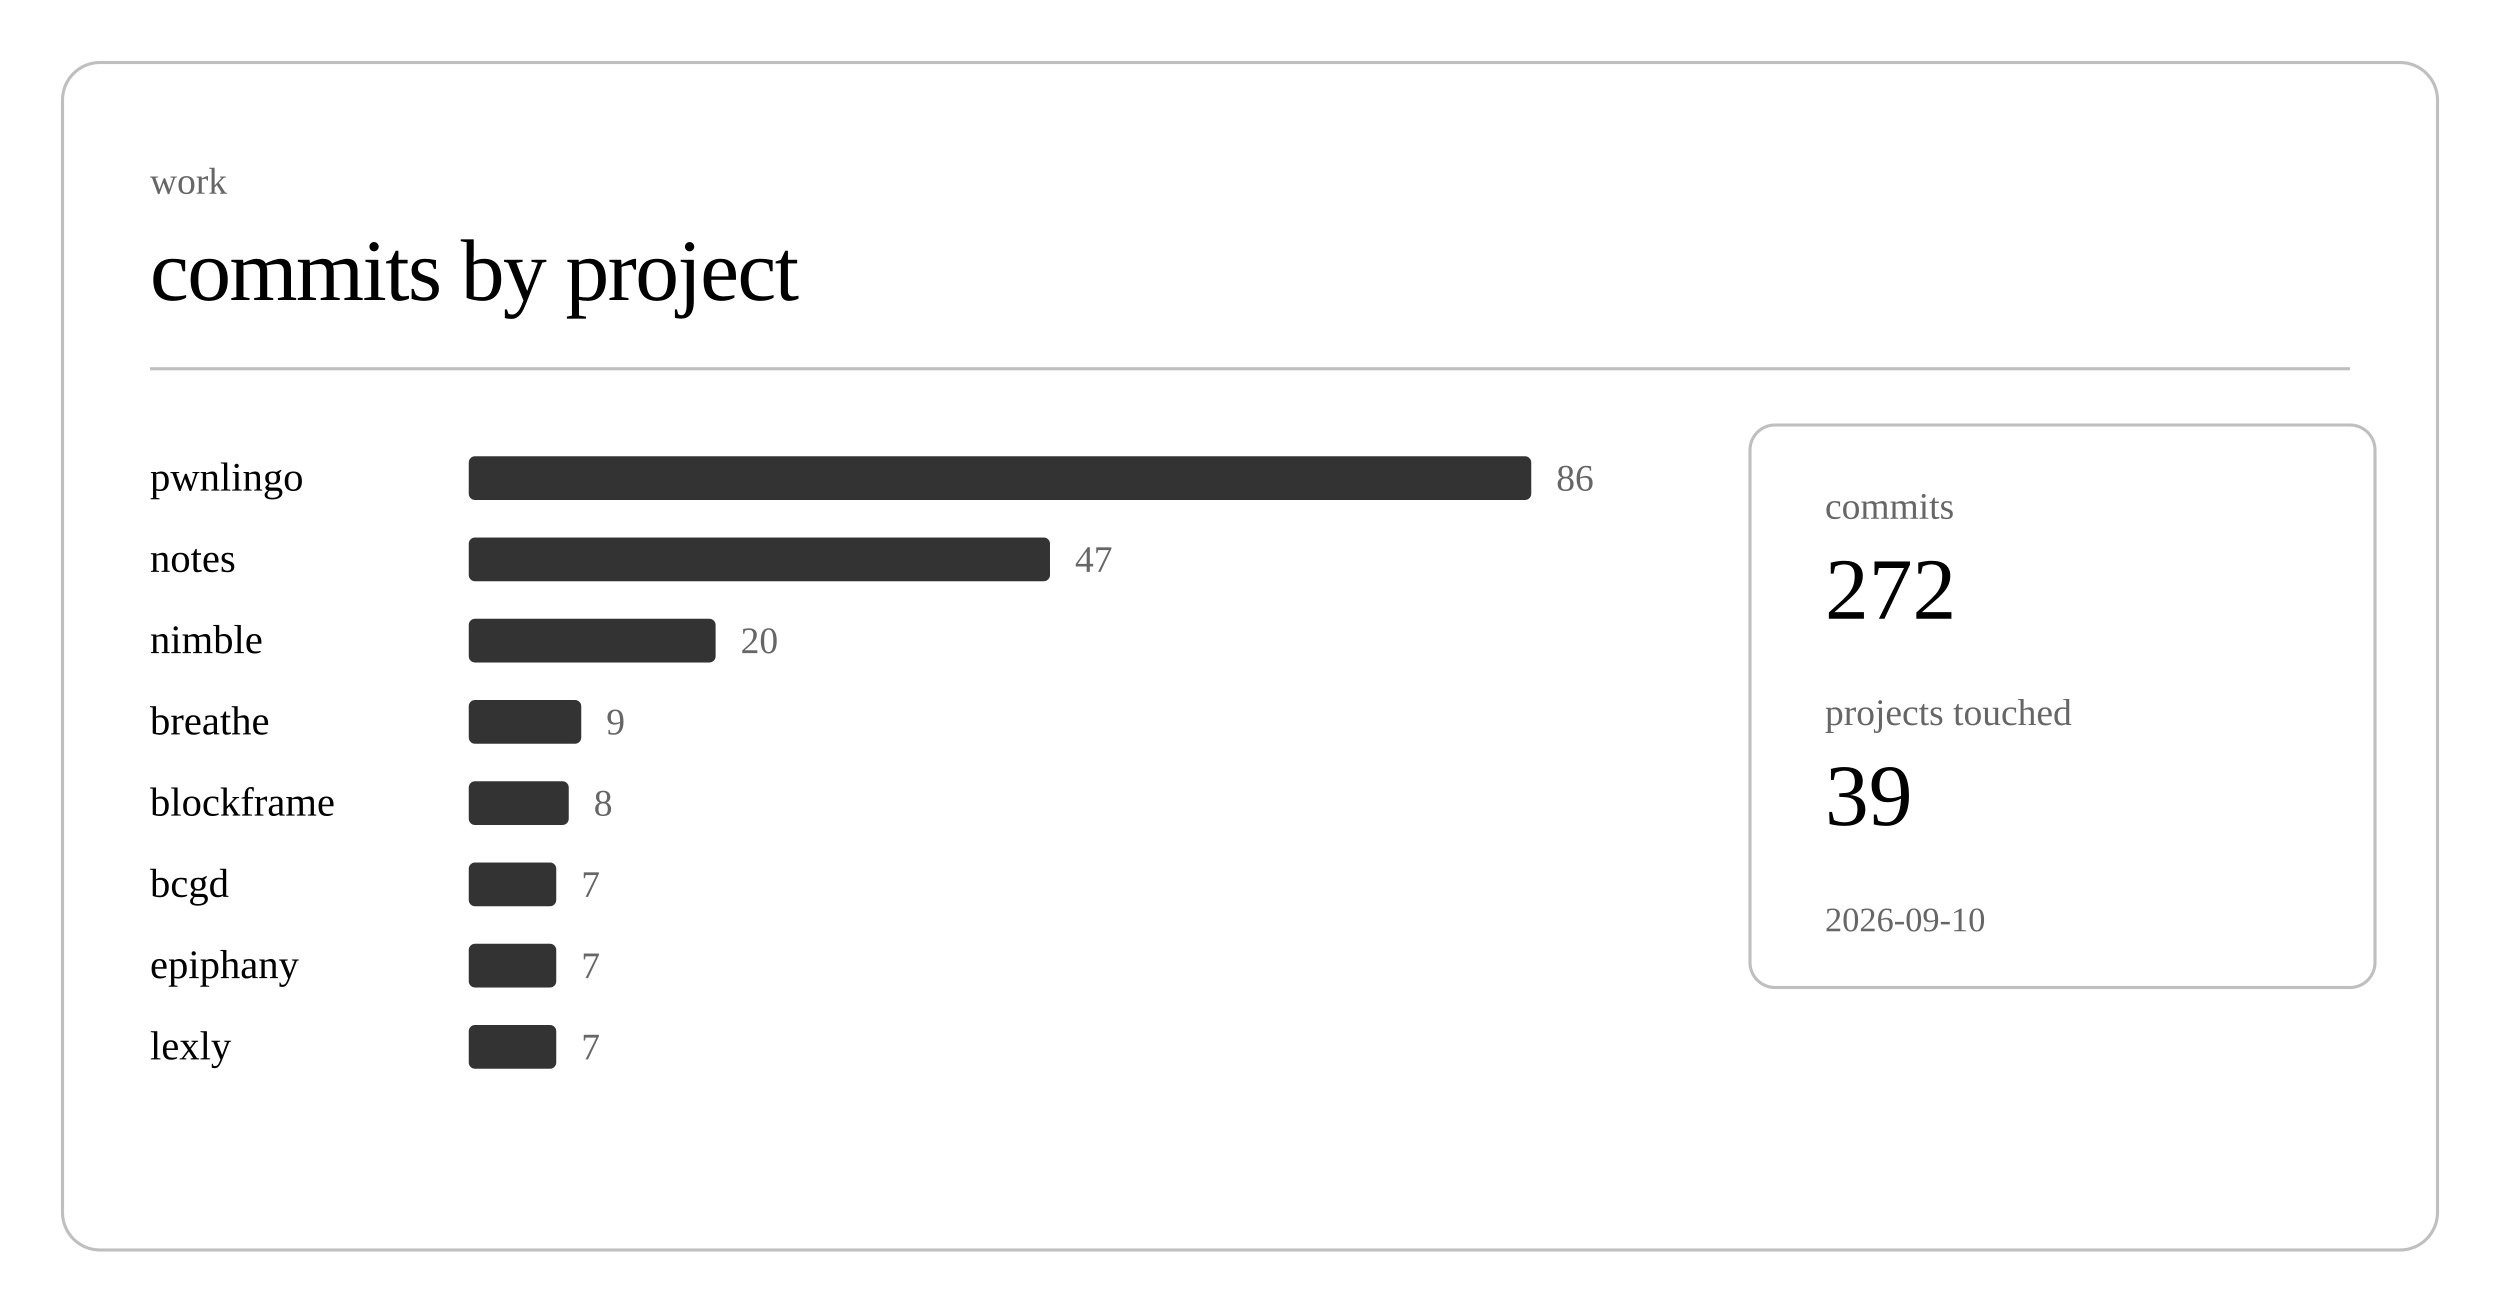
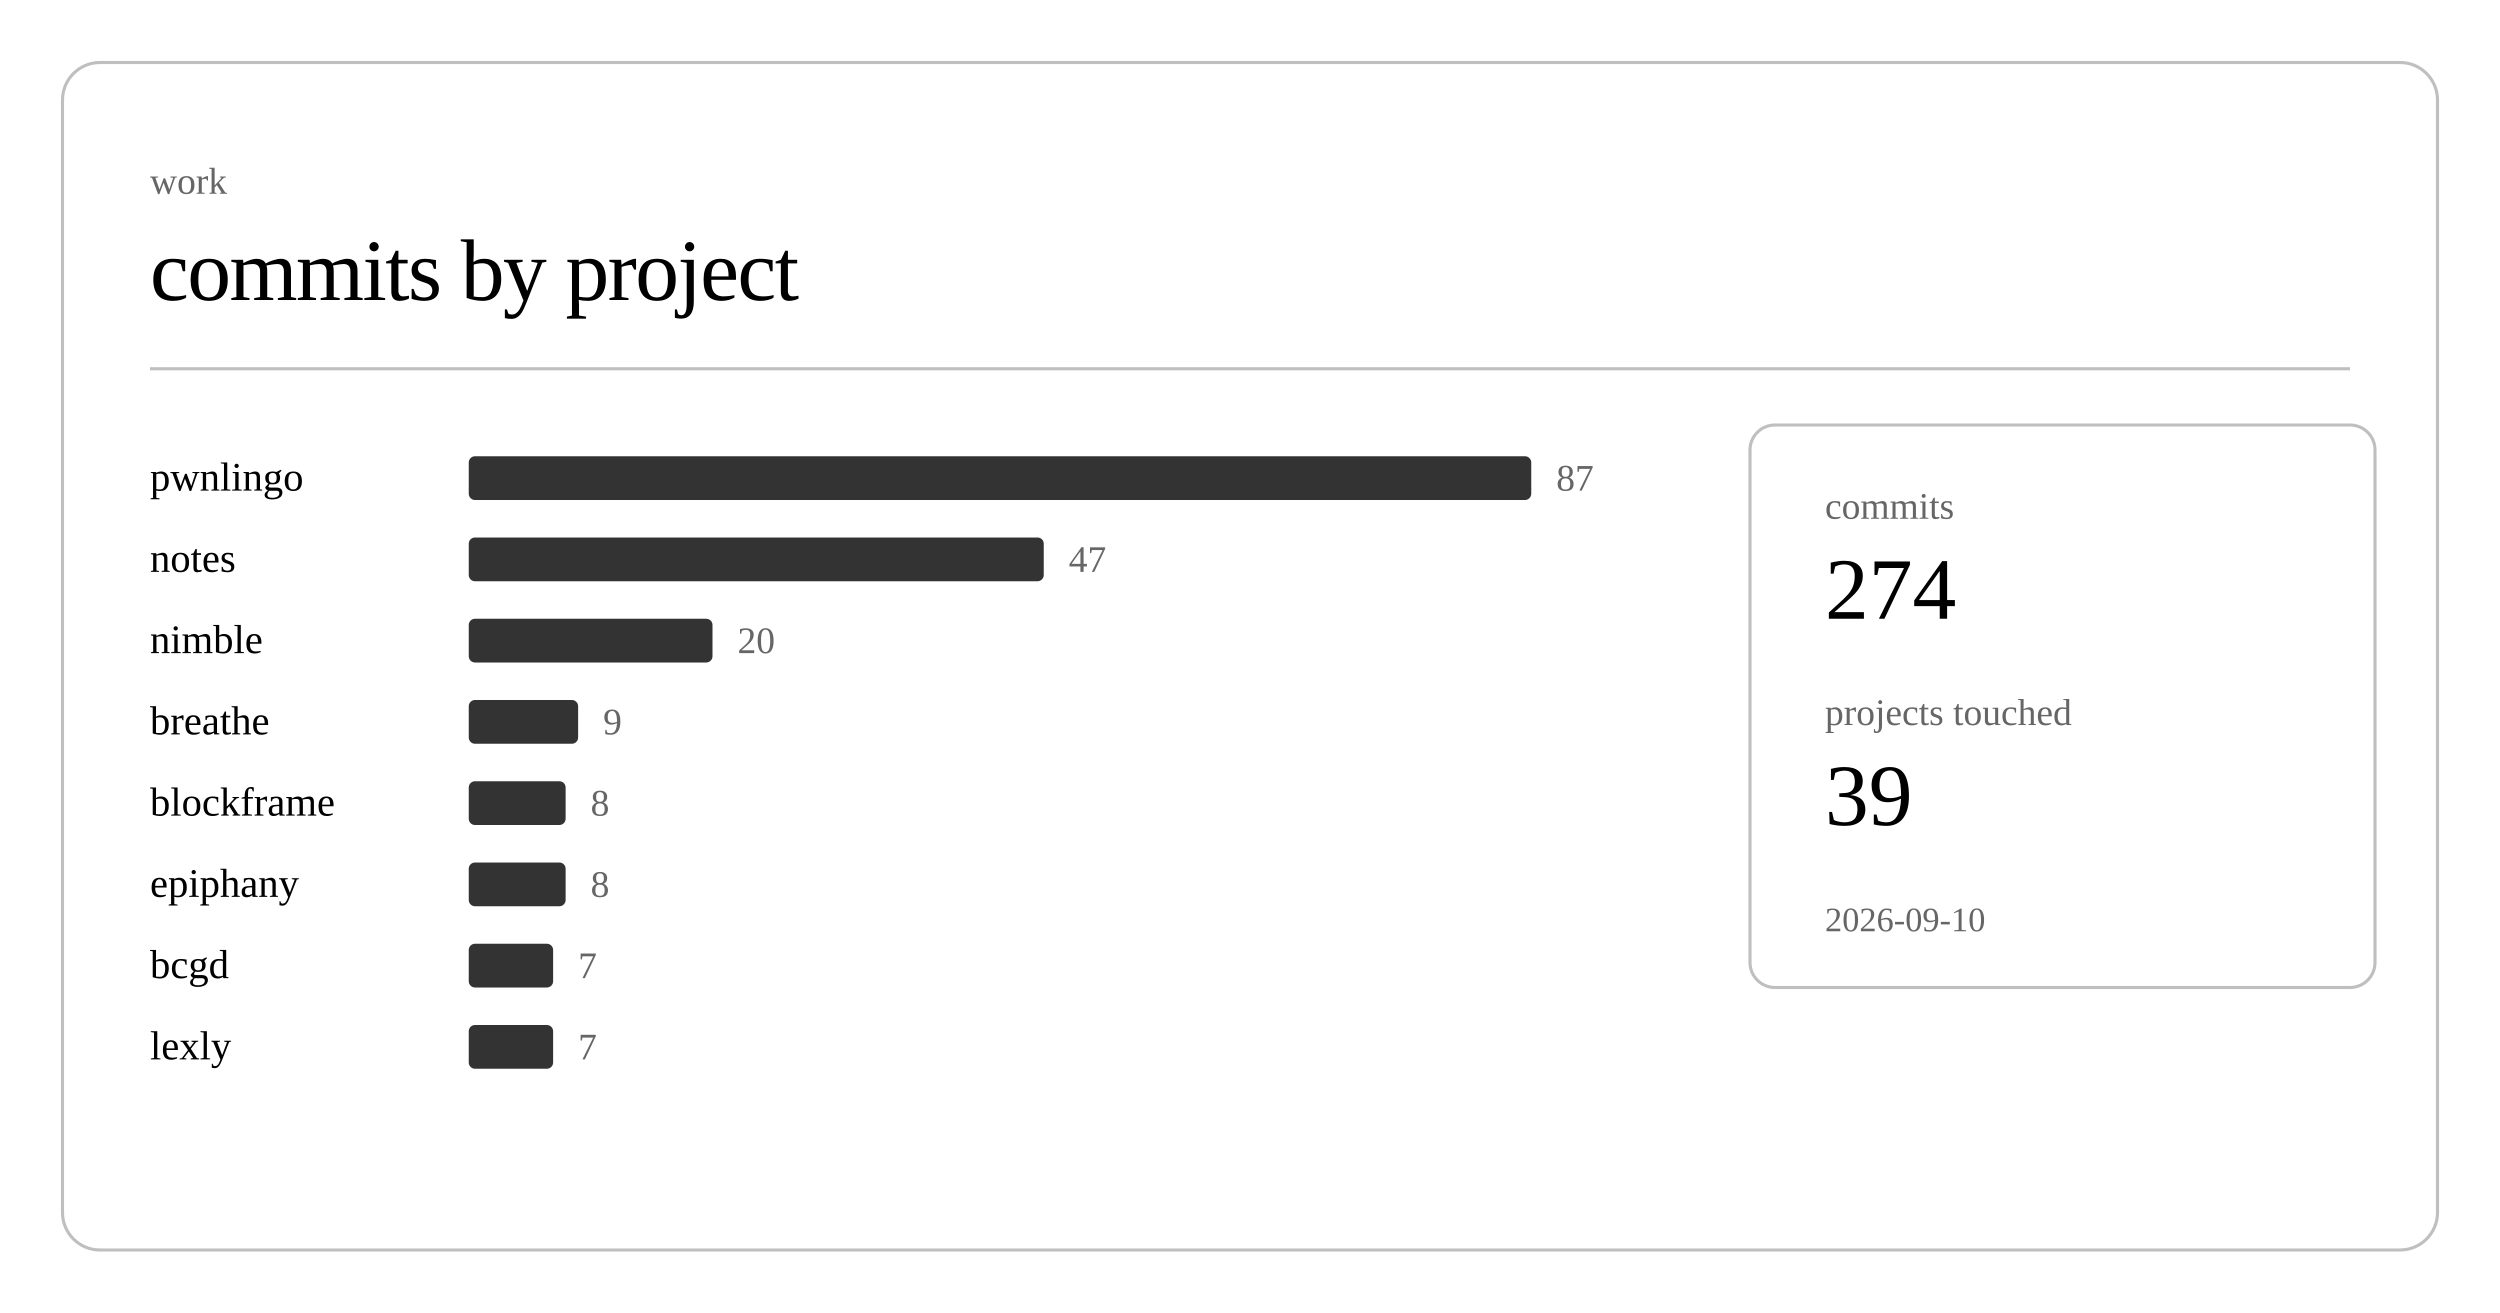
<svg xmlns="http://www.w3.org/2000/svg" class="post-header-svg" viewBox="0 0 800 420" width="800" height="420">
  <rect x="20" y="20" width="760" height="380" rx="12" ry="12" fill="none" stroke="currentColor" stroke-width="1" opacity="0.25" />
  <text fill="currentColor" x="48" y="62" font-size="12" opacity="0.6">work</text>
  <text fill="currentColor" x="48" y="96" font-size="28" font-weight="300" letter-spacing="-0.5">commits by project</text>
  <line stroke="currentColor" x1="48" y1="118" x2="752" y2="118" stroke-width="1" opacity="0.25" />
  <a href="https://github.com/nulljosh/pwnlingo">
    <text fill="currentColor" x="48" y="157" font-size="13">pwnlingo</text>
  </a>
  <rect x="150" y="146" width="340" height="14" rx="2" fill="currentColor" opacity="0.8" />
-   <text fill="currentColor" x="498" y="157" font-size="12" opacity="0.6">86</text>
+   <text fill="currentColor" x="498" y="157" font-size="12" opacity="0.6">87</text>
  <a href="https://github.com/nulljosh/notes">
    <text fill="currentColor" x="48" y="183" font-size="13">notes</text>
  </a>
-   <rect x="150" y="172" width="186" height="14" rx="2" fill="currentColor" opacity="0.8" />
-   <text fill="currentColor" x="344" y="183" font-size="12" opacity="0.6">47</text>
+   <rect x="150" y="172" width="184" height="14" rx="2" fill="currentColor" opacity="0.8" />
+   <text fill="currentColor" x="342" y="183" font-size="12" opacity="0.6">47</text>
  <a href="https://github.com/nulljosh/nimble">
    <text fill="currentColor" x="48" y="209" font-size="13">nimble</text>
  </a>
-   <rect x="150" y="198" width="79" height="14" rx="2" fill="currentColor" opacity="0.8" />
-   <text fill="currentColor" x="237" y="209" font-size="12" opacity="0.6">20</text>
+   <rect x="150" y="198" width="78" height="14" rx="2" fill="currentColor" opacity="0.8" />
+   <text fill="currentColor" x="236" y="209" font-size="12" opacity="0.6">20</text>
  <a href="https://github.com/nulljosh/breathe">
    <text fill="currentColor" x="48" y="235" font-size="13">breathe</text>
  </a>
-   <rect x="150" y="224" width="36" height="14" rx="2" fill="currentColor" opacity="0.8" />
-   <text fill="currentColor" x="194" y="235" font-size="12" opacity="0.6">9</text>
+   <rect x="150" y="224" width="35" height="14" rx="2" fill="currentColor" opacity="0.8" />
+   <text fill="currentColor" x="193" y="235" font-size="12" opacity="0.6">9</text>
  <a href="https://github.com/nulljosh/blockframe">
    <text fill="currentColor" x="48" y="261" font-size="13">blockframe</text>
  </a>
-   <rect x="150" y="250" width="32" height="14" rx="2" fill="currentColor" opacity="0.8" />
-   <text fill="currentColor" x="190" y="261" font-size="12" opacity="0.6">8</text>
+   <rect x="150" y="250" width="31" height="14" rx="2" fill="currentColor" opacity="0.8" />
+   <text fill="currentColor" x="189" y="261" font-size="12" opacity="0.6">8</text>
+   <a href="https://github.com/nulljosh/epiphany">
+     <text fill="currentColor" x="48" y="287" font-size="13">epiphany</text>
+   </a>
+   <rect x="150" y="276" width="31" height="14" rx="2" fill="currentColor" opacity="0.8" />
+   <text fill="currentColor" x="189" y="287" font-size="12" opacity="0.6">8</text>
  <a href="https://github.com/nulljosh/bcgd">
-     <text fill="currentColor" x="48" y="287" font-size="13">bcgd</text>
+     <text fill="currentColor" x="48" y="313" font-size="13">bcgd</text>
  </a>
-   <rect x="150" y="276" width="28" height="14" rx="2" fill="currentColor" opacity="0.8" />
-   <text fill="currentColor" x="186" y="287" font-size="12" opacity="0.6">7</text>
-   <a href="https://github.com/nulljosh/epiphany">
-     <text fill="currentColor" x="48" y="313" font-size="13">epiphany</text>
-   </a>
-   <rect x="150" y="302" width="28" height="14" rx="2" fill="currentColor" opacity="0.8" />
-   <text fill="currentColor" x="186" y="313" font-size="12" opacity="0.6">7</text>
+   <rect x="150" y="302" width="27" height="14" rx="2" fill="currentColor" opacity="0.8" />
+   <text fill="currentColor" x="185" y="313" font-size="12" opacity="0.6">7</text>
  <a href="https://github.com/nulljosh/lexly">
    <text fill="currentColor" x="48" y="339" font-size="13">lexly</text>
  </a>
-   <rect x="150" y="328" width="28" height="14" rx="2" fill="currentColor" opacity="0.8" />
-   <text fill="currentColor" x="186" y="339" font-size="12" opacity="0.6">7</text>
+   <rect x="150" y="328" width="27" height="14" rx="2" fill="currentColor" opacity="0.8" />
+   <text fill="currentColor" x="185" y="339" font-size="12" opacity="0.6">7</text>
  <rect x="560" y="136" width="200" height="180" rx="8" ry="8" fill="none" stroke="currentColor" stroke-width="1" opacity="0.25" />
  <text fill="currentColor" x="584" y="166" font-size="12" opacity="0.6">commits</text>
-   <text fill="currentColor" x="584" y="198" font-size="28" font-weight="500">272</text>
+   <text fill="currentColor" x="584" y="198" font-size="28" font-weight="500">274</text>
  <text fill="currentColor" x="584" y="232" font-size="12" opacity="0.6">projects touched</text>
  <text fill="currentColor" x="584" y="264" font-size="28" font-weight="500">39</text>
  <text fill="currentColor" x="584" y="298" font-size="11" opacity="0.6">2026-09-10</text>
</svg>
